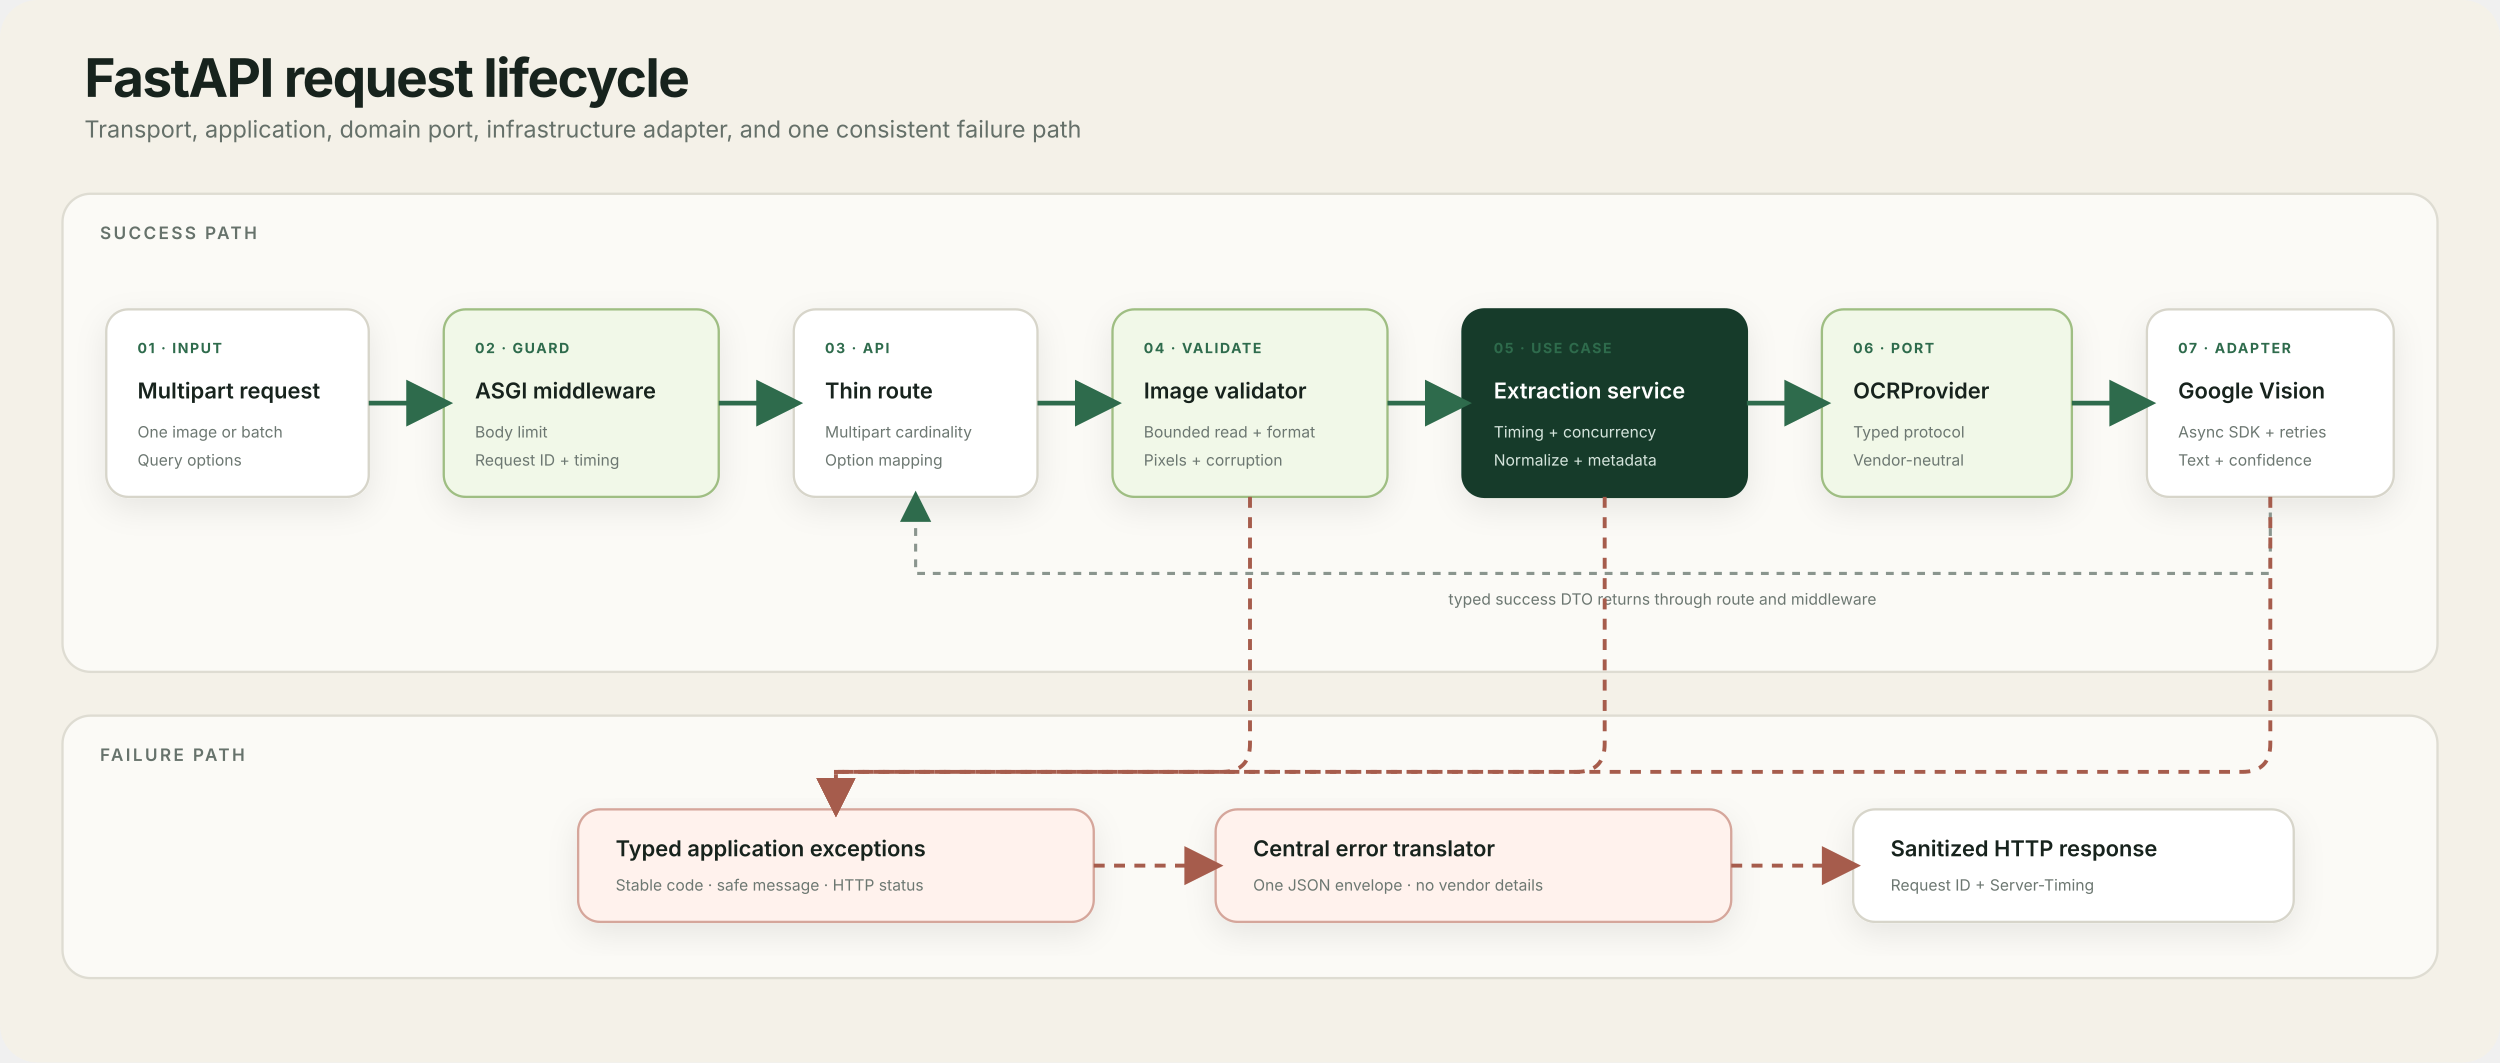
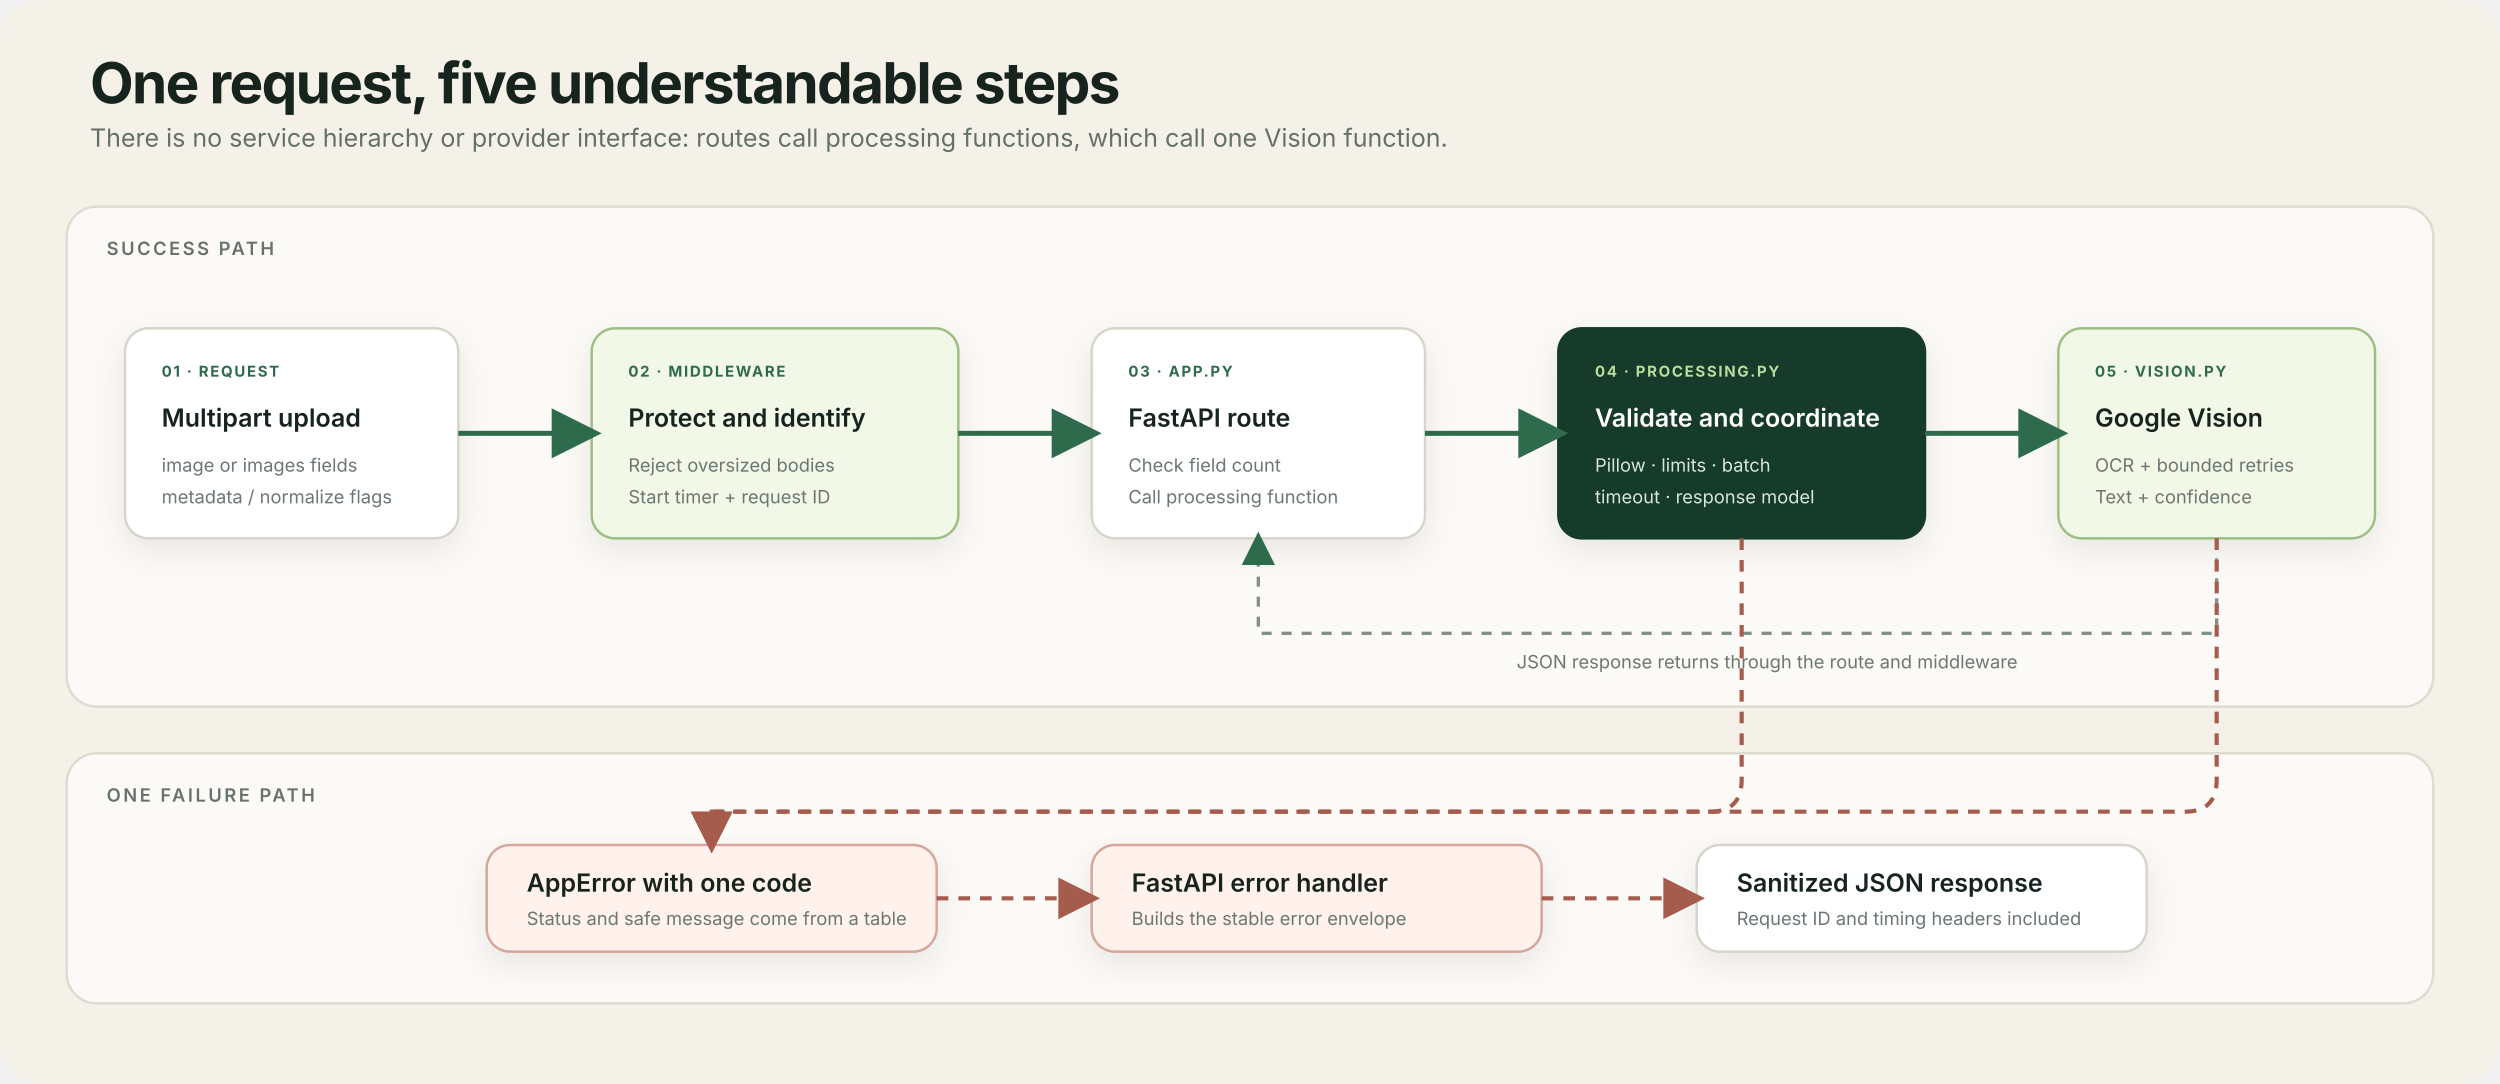
- <svg xmlns="http://www.w3.org/2000/svg" width="1600" height="680" viewBox="0 0 1600 680" role="img" aria-labelledby="title desc">
+ <svg xmlns="http://www.w3.org/2000/svg" width="1500" height="650" viewBox="0 0 1500 650" role="img" aria-labelledby="title desc">
  <defs>
    <filter id="shadow" x="-20%" y="-20%" width="140%" height="150%">
      <feDropShadow dx="0" dy="7" stdDeviation="10" flood-color="#17231d" flood-opacity="0.08" />
    </filter>
    <marker id="arrow" markerWidth="10" markerHeight="10" refX="8" refY="5" orient="auto">
      <path d="M0 0 10 5 0 10z" fill="#2e6b4c" />
    </marker>
-     <marker id="arrow-red" markerWidth="10" markerHeight="10" refX="8" refY="5" orient="auto">
+     <marker id="error-arrow" markerWidth="10" markerHeight="10" refX="8" refY="5" orient="auto">
      <path d="M0 0 10 5 0 10z" fill="#a65c4c" />
    </marker>
    <style>
-       .title{font:700 34px Inter,Arial,sans-serif;fill:#17231d;letter-spacing:-1px}.subtitle{font:400 15px Inter,Arial,sans-serif;fill:#657069}.lane{fill:#fbfaf6;stroke:#dedcd2;stroke-width:1.5}.lane-title{font:600 11px Inter,Arial,sans-serif;fill:#66726b;letter-spacing:1.5px}.card{fill:#fff;stroke:#d7d5ca;stroke-width:1.5;filter:url(#shadow)}.green{fill:#f1f8e8;stroke:#9fbe83}.dark{fill:#193b2c;stroke:#193b2c}.red{fill:#fff2ed;stroke:#d5a69b}.label{font:600 14px Inter,Arial,sans-serif;fill:#17231d}.label-light{font:600 14px Inter,Arial,sans-serif;fill:#fff}.meta{font:400 10px Inter,Arial,sans-serif;fill:#6c7771}.meta-light{font:400 10px Inter,Arial,sans-serif;fill:#d6e5dd}.step{font:700 9px Inter,Arial,sans-serif;fill:#2e6b4c;letter-spacing:1px}.line{fill:none;stroke:#2e6b4c;stroke-width:3;marker-end:url(#arrow)}.error-line{fill:none;stroke:#a65c4c;stroke-width:2.5;stroke-dasharray:7 6;marker-end:url(#arrow-red)}.return-line{fill:none;stroke:#8a958e;stroke-width:2;stroke-dasharray:5 5;marker-end:url(#arrow)}
+       .title{font:700 34px Inter,Arial,sans-serif;fill:#17231d;letter-spacing:-1px}.subtitle{font:400 15px Inter,Arial,sans-serif;fill:#657069}.lane{fill:#fbfaf6;stroke:#dedcd2;stroke-width:1.5}.lane-title{font:600 11px Inter,Arial,sans-serif;fill:#66726b;letter-spacing:1.5px}.card{fill:#fff;stroke:#d7d5ca;stroke-width:1.5;filter:url(#shadow)}.green{fill:#f1f8e8;stroke:#9fbe83}.dark{fill:#193b2c;stroke:#193b2c}.red{fill:#fff2ed;stroke:#d5a69b}.label{font:600 15px Inter,Arial,sans-serif;fill:#17231d}.label-light{font:600 15px Inter,Arial,sans-serif;fill:#fff}.meta{font:400 11px Inter,Arial,sans-serif;fill:#6c7771}.meta-light{font:400 11px Inter,Arial,sans-serif;fill:#d6e5dd}.step{font:700 9px Inter,Arial,sans-serif;fill:#2e6b4c;letter-spacing:1px}.step-light{font:700 9px Inter,Arial,sans-serif;fill:#badd9d;letter-spacing:1px}.line{fill:none;stroke:#2e6b4c;stroke-width:3;marker-end:url(#arrow)}.return{fill:none;stroke:#829087;stroke-width:2;stroke-dasharray:6 6;marker-end:url(#arrow)}.error{fill:none;stroke:#a65c4c;stroke-width:2.5;stroke-dasharray:7 6;marker-end:url(#error-arrow)}
    </style>
  </defs>
-   <rect width="1600" height="680" rx="24" fill="#f4f1e8" />
-   <text class="title" x="54" y="62">FastAPI request lifecycle</text>
-   <text class="subtitle" x="54" y="88">Transport, application, domain port, infrastructure adapter, and one consistent failure path</text>
-   <rect class="lane" x="40" y="124" width="1520" height="306" rx="18" />
+   <rect width="1500" height="650" rx="24" fill="#f4f1e8" />
+   <text class="title" x="54" y="62">One request, five understandable steps</text>
+   <text class="subtitle" x="54" y="88">There is no service hierarchy or provider interface: routes call processing functions, which call one Vision function.</text>
+   <rect class="lane" x="40" y="124" width="1420" height="300" rx="18" />
  <text class="lane-title" x="64" y="153">SUCCESS PATH</text>
-   <g transform="translate(68 198)">
-     <rect class="card" width="168" height="120" rx="14" />
-     <text class="step" x="20" y="28">01 · INPUT</text>
-     <text class="label" x="20" y="57">Multipart request</text>
-     <text class="meta" x="20" y="82">One image or batch</text>
-     <text class="meta" x="20" y="100">Query options</text>
+   <g transform="translate(75 197)">
+     <rect class="card" width="200" height="126" rx="14" />
+     <text class="step" x="22" y="29">01 · REQUEST</text>
+     <text class="label" x="22" y="59">Multipart upload</text>
+     <text class="meta" x="22" y="86">image or images fields</text>
+     <text class="meta" x="22" y="105">metadata / normalize flags</text>
  </g>
-   <g transform="translate(284 198)">
-     <rect class="card green" width="176" height="120" rx="14" />
-     <text class="step" x="20" y="28">02 · GUARD</text>
-     <text class="label" x="20" y="57">ASGI middleware</text>
-     <text class="meta" x="20" y="82">Body limit</text>
-     <text class="meta" x="20" y="100">Request ID + timing</text>
+   <g transform="translate(355 197)">
+     <rect class="card green" width="220" height="126" rx="14" />
+     <text class="step" x="22" y="29">02 · MIDDLEWARE</text>
+     <text class="label" x="22" y="59">Protect and identify</text>
+     <text class="meta" x="22" y="86">Reject oversized bodies</text>
+     <text class="meta" x="22" y="105">Start timer + request ID</text>
  </g>
-   <g transform="translate(508 198)">
-     <rect class="card" width="156" height="120" rx="14" />
-     <text class="step" x="20" y="28">03 · API</text>
-     <text class="label" x="20" y="57">Thin route</text>
-     <text class="meta" x="20" y="82">Multipart cardinality</text>
-     <text class="meta" x="20" y="100">Option mapping</text>
+   <g transform="translate(655 197)">
+     <rect class="card" width="200" height="126" rx="14" />
+     <text class="step" x="22" y="29">03 · APP.PY</text>
+     <text class="label" x="22" y="59">FastAPI route</text>
+     <text class="meta" x="22" y="86">Check field count</text>
+     <text class="meta" x="22" y="105">Call processing function</text>
  </g>
-   <g transform="translate(712 198)">
-     <rect class="card green" width="176" height="120" rx="14" />
-     <text class="step" x="20" y="28">04 · VALIDATE</text>
-     <text class="label" x="20" y="57">Image validator</text>
-     <text class="meta" x="20" y="82">Bounded read + format</text>
-     <text class="meta" x="20" y="100">Pixels + corruption</text>
+   <g transform="translate(935 197)">
+     <rect class="card dark" width="220" height="126" rx="14" />
+     <text class="step-light" x="22" y="29">04 · PROCESSING.PY</text>
+     <text class="label-light" x="22" y="59">Validate and coordinate</text>
+     <text class="meta-light" x="22" y="86">Pillow · limits · batch</text>
+     <text class="meta-light" x="22" y="105">timeout · response model</text>
  </g>
-   <g transform="translate(936 198)">
-     <rect class="card dark" width="182" height="120" rx="14" />
-     <text class="step" x="20" y="28" fill="#badd9d">05 · USE CASE</text>
-     <text class="label-light" x="20" y="57">Extraction service</text>
-     <text class="meta-light" x="20" y="82">Timing + concurrency</text>
-     <text class="meta-light" x="20" y="100">Normalize + metadata</text>
+   <g transform="translate(1235 197)">
+     <rect class="card green" width="190" height="126" rx="14" />
+     <text class="step" x="22" y="29">05 · VISION.PY</text>
+     <text class="label" x="22" y="59">Google Vision</text>
+     <text class="meta" x="22" y="86">OCR + bounded retries</text>
+     <text class="meta" x="22" y="105">Text + confidence</text>
  </g>
-   <g transform="translate(1166 198)">
-     <rect class="card green" width="160" height="120" rx="14" />
-     <text class="step" x="20" y="28">06 · PORT</text>
-     <text class="label" x="20" y="57">OCRProvider</text>
-     <text class="meta" x="20" y="82">Typed protocol</text>
-     <text class="meta" x="20" y="100">Vendor-neutral</text>
-   </g>
-   <g transform="translate(1374 198)">
-     <rect class="card" width="158" height="120" rx="14" />
-     <text class="step" x="20" y="28">07 · ADAPTER</text>
-     <text class="label" x="20" y="57">Google Vision</text>
-     <text class="meta" x="20" y="82">Async SDK + retries</text>
-     <text class="meta" x="20" y="100">Text + confidence</text>
-   </g>
-   <path class="line" d="M236 258H284" />
-   <path class="line" d="M460 258H508" />
-   <path class="line" d="M664 258H712" />
-   <path class="line" d="M888 258H936" />
-   <path class="line" d="M1118 258H1166" />
-   <path class="line" d="M1326 258H1374" />
-   <path class="return-line" d="M1453 318V367H586V318" />
-   <text class="meta" x="927" y="387">typed success DTO returns through route and middleware</text>
-   <rect class="lane" x="40" y="458" width="1520" height="168" rx="18" />
-   <text class="lane-title" x="64" y="487">FAILURE PATH</text>
-   <rect class="card red" x="370" y="518" width="330" height="72" rx="14" />
-   <text class="label" x="394" y="548">Typed application exceptions</text>
-   <text class="meta" x="394" y="570">Stable code · safe message · HTTP status</text>
-   <rect class="card red" x="778" y="518" width="330" height="72" rx="14" />
-   <text class="label" x="802" y="548">Central error translator</text>
-   <text class="meta" x="802" y="570">One JSON envelope · no vendor details</text>
-   <rect class="card" x="1186" y="518" width="282" height="72" rx="14" />
-   <text class="label" x="1210" y="548">Sanitized HTTP response</text>
-   <text class="meta" x="1210" y="570">Request ID + Server-Timing</text>
-   <path class="error-line" d="M700 554H778" />
-   <path class="error-line" d="M1108 554H1186" />
-   <path class="error-line" d="M800 318V476Q800 494 782 494H535V518" />
-   <path class="error-line" d="M1027 318V476Q1027 494 1009 494H535V518" />
-   <path class="error-line" d="M1453 318V476Q1453 494 1435 494H535V518" />
+   <path class="line" d="M275 260H355" />
+   <path class="line" d="M575 260H655" />
+   <path class="line" d="M855 260H935" />
+   <path class="line" d="M1155 260H1235" />
+   <path class="return" d="M1330 323V380H755V323" />
+   <text class="meta" x="910" y="401">JSON response returns through the route and middleware</text>
+   <rect class="lane" x="40" y="452" width="1420" height="150" rx="18" />
+   <text class="lane-title" x="64" y="481">ONE FAILURE PATH</text>
+   <rect class="card red" x="292" y="507" width="270" height="64" rx="14" />
+   <text class="label" x="316" y="535">AppError with one code</text>
+   <text class="meta" x="316" y="555">Status and safe message come from a table</text>
+   <rect class="card red" x="655" y="507" width="270" height="64" rx="14" />
+   <text class="label" x="679" y="535">FastAPI error handler</text>
+   <text class="meta" x="679" y="555">Builds the stable error envelope</text>
+   <rect class="card" x="1018" y="507" width="270" height="64" rx="14" />
+   <text class="label" x="1042" y="535">Sanitized JSON response</text>
+   <text class="meta" x="1042" y="555">Request ID and timing headers included</text>
+   <path class="error" d="M562 539H655" />
+   <path class="error" d="M925 539H1018" />
+   <path class="error" d="M1045 323V468Q1045 487 1026 487H427V507" />
+   <path class="error" d="M1330 323V468Q1330 487 1311 487H427V507" />
</svg>
